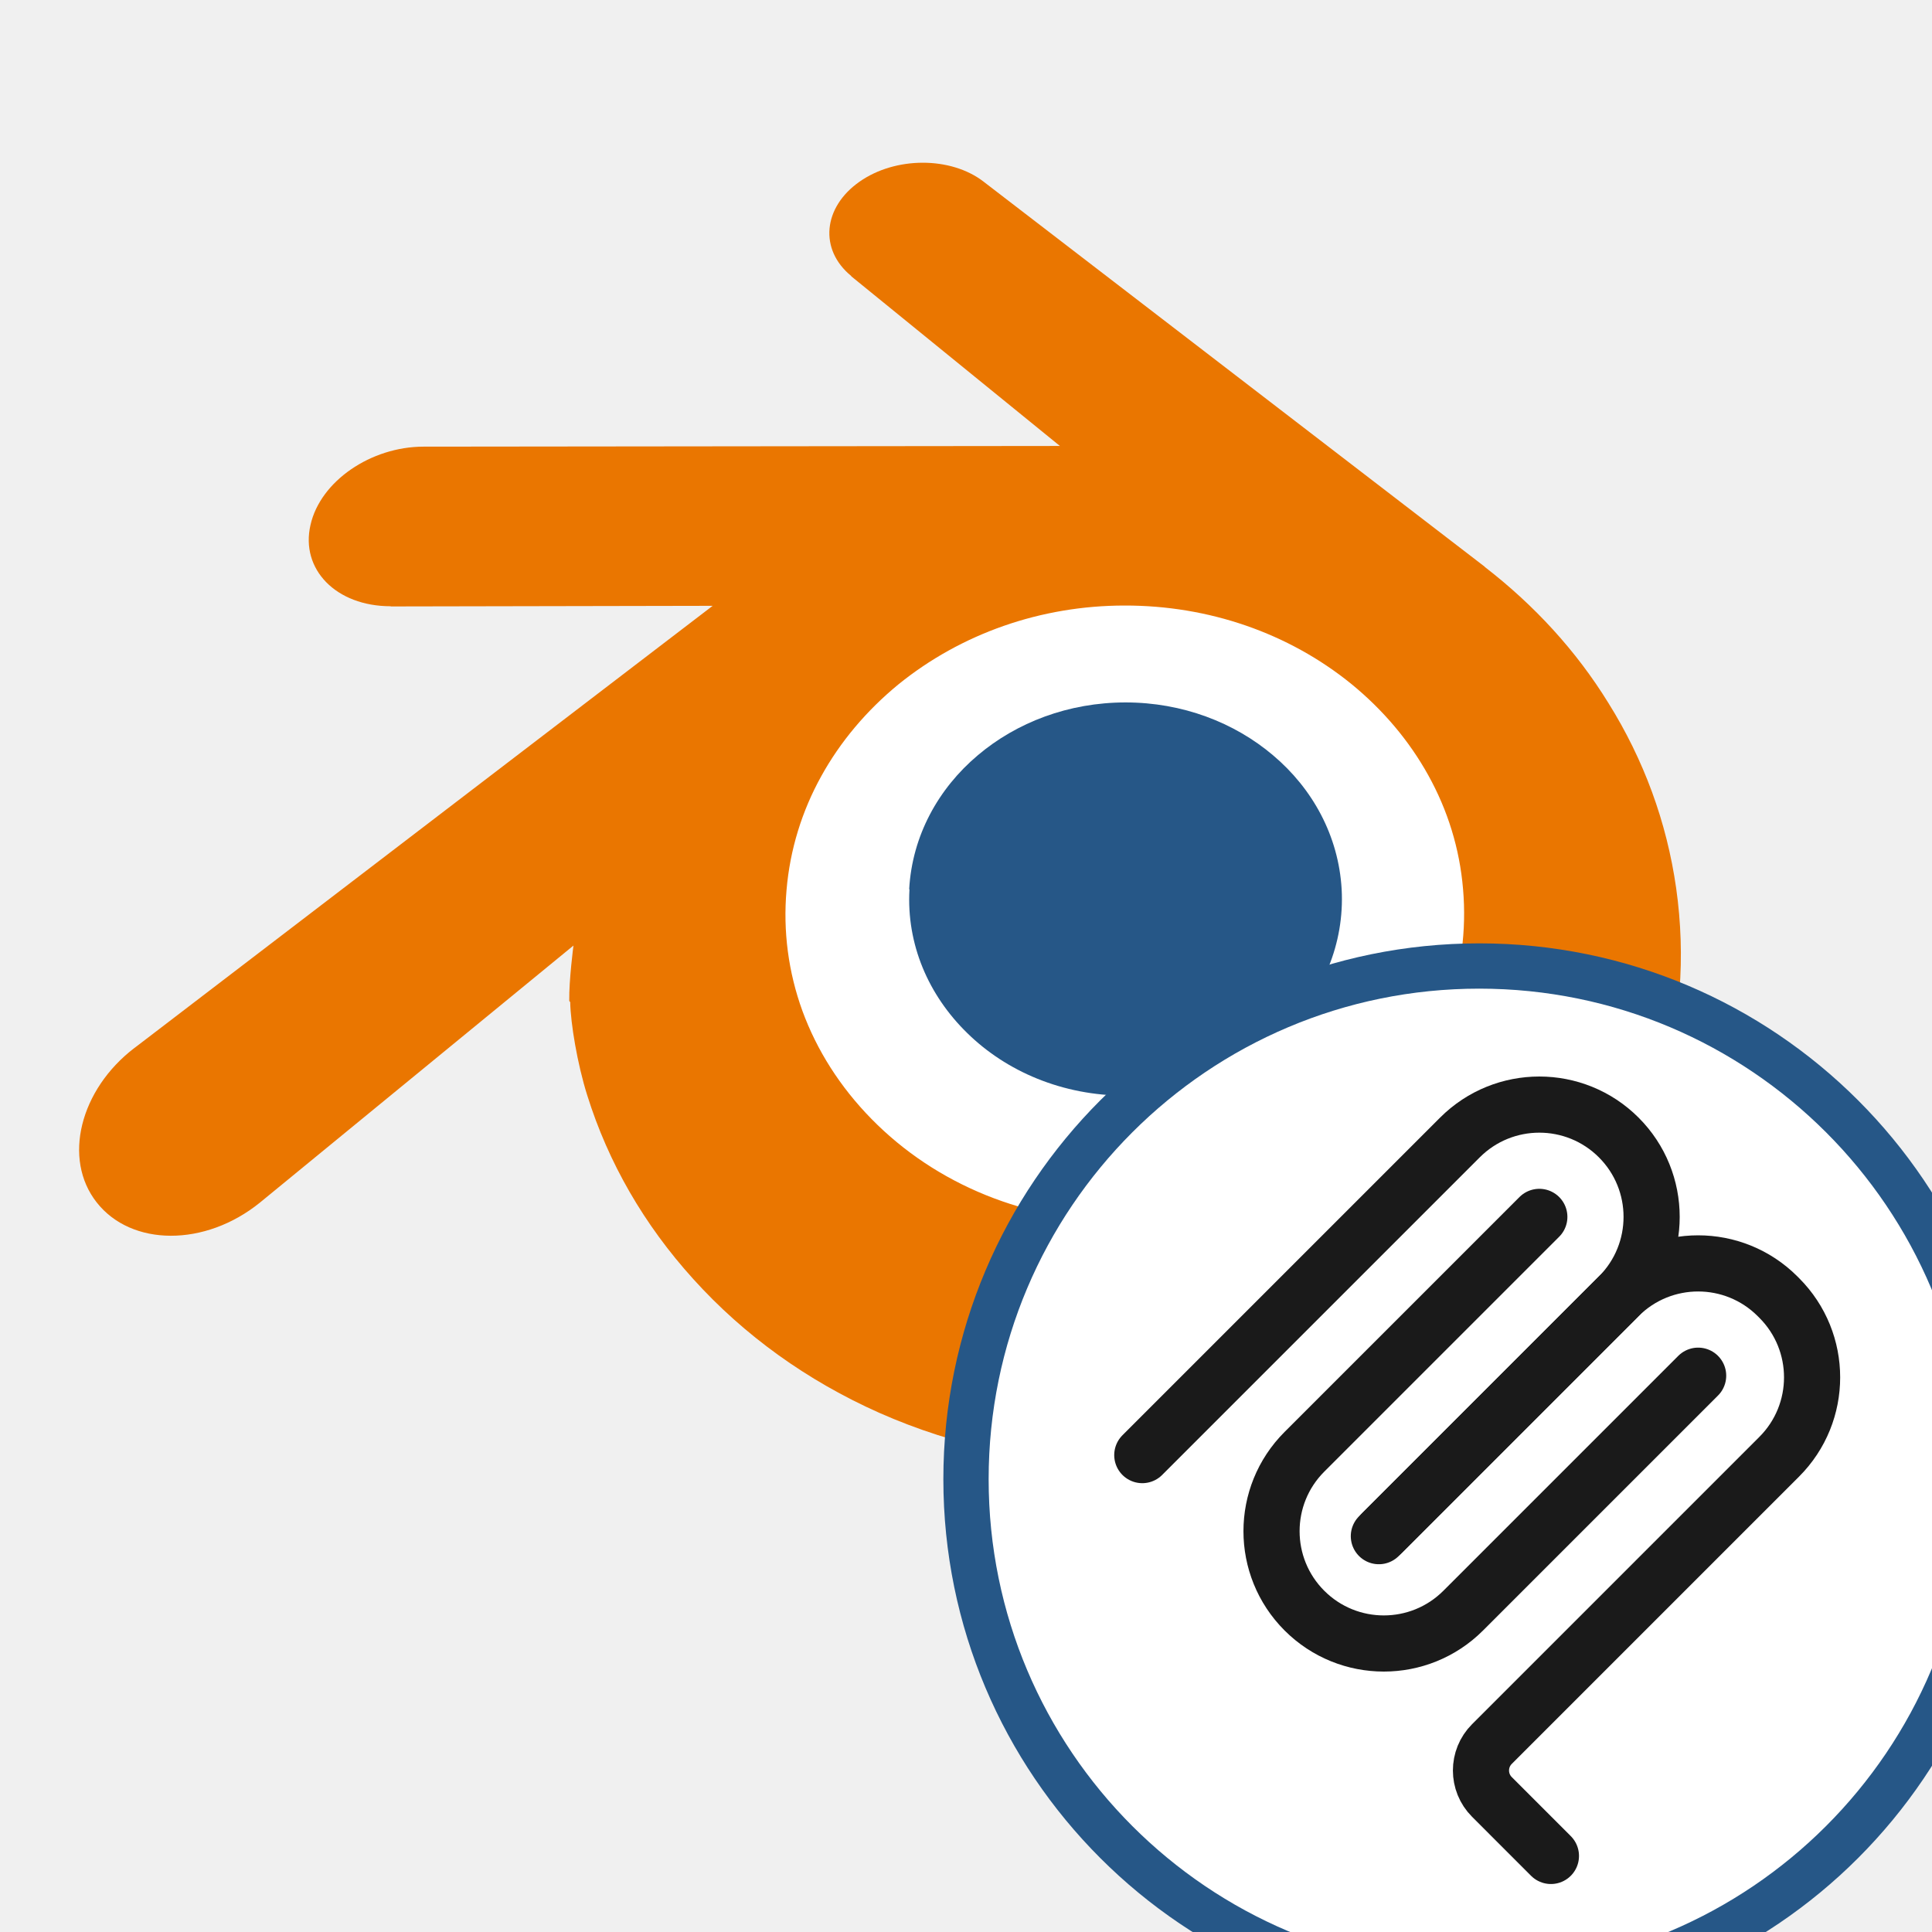
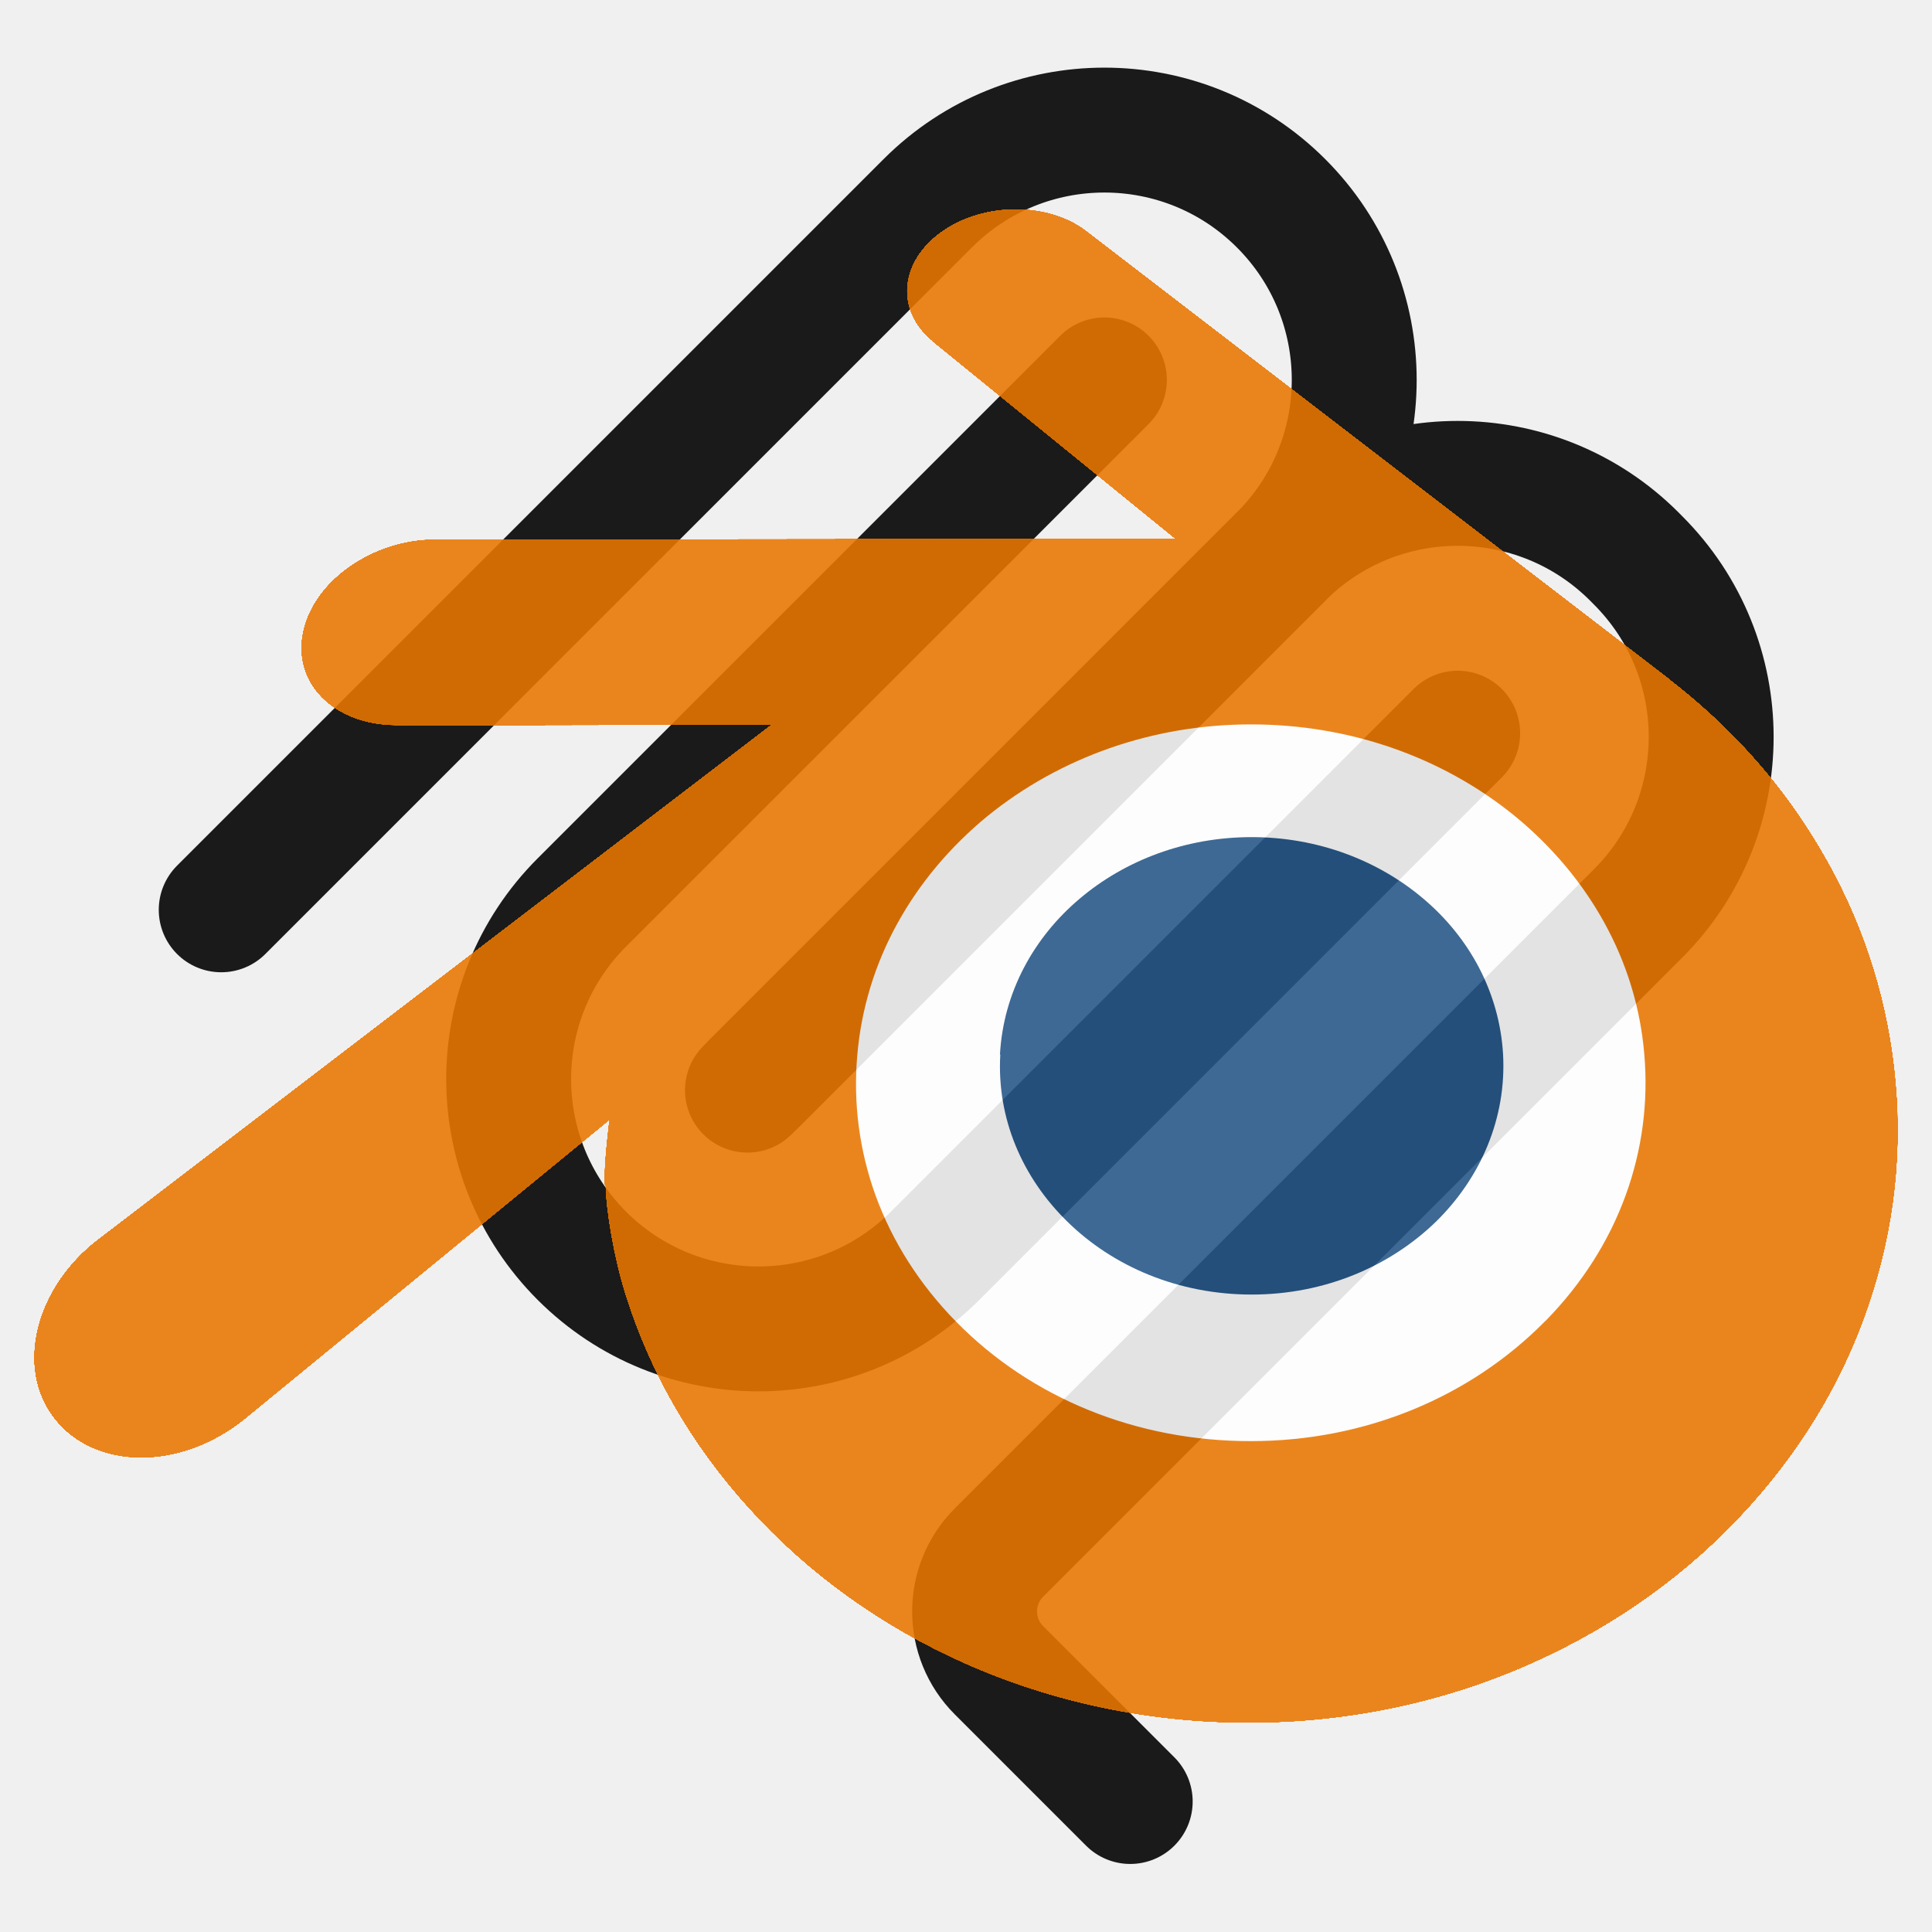
- <svg xmlns="http://www.w3.org/2000/svg" width="128" height="128" viewBox="0 0 128 128">
-   <g transform="translate(4,10) scale(0.6)">
-     <g transform="matrix(.281 0 0 .281 -41.8 -43.7)">
-       <g transform="matrix(21.6 0 0 21.6 -4857 7665)">
-         <path d="m243-334c0.106-1.89 1.03-3.56 2.43-4.74 1.37-1.16 3.21-1.87 5.23-1.87 2.01 0 3.85 0.709 5.22 1.87 1.4 1.18 2.32 2.85 2.43 4.74 0.106 1.94-0.675 3.75-2.04 5.09-1.4 1.36-3.38 2.22-5.61 2.22s-4.22-0.854-5.61-2.22c-1.37-1.34-2.15-3.14-2.04-5.08z" style="fill-rule:nonzero;fill:#fff" />
+ <svg xmlns="http://www.w3.org/2000/svg" width="128" height="128" viewBox="0 0 128 128" version="1.1" id="svg7">
+   <defs id="defs7">
+     <filter style="color-interpolation-filters:sRGB;" id="filter7" x="0" y="0" width="1" height="1">
+       <feColorMatrix values="1 0 0 0 0 0 1 0 0 0 0 0 1 0 0 0 0 0 5 -1 " result="colormatrix" id="feColorMatrix7" />
+       <feComposite in2="colormatrix" operator="arithmetic" k2="0.878" result="composite" id="feComposite7" />
+     </filter>
+   </defs>
+   <g id="g7" transform="matrix(2.224521,0,0,2.224521,-153.6962,-154.175)">
+     <path d="M 75.68,96.404 96.723,75.361 c 2.906,-2.906 7.616,-2.906 10.522,0 v 0 c 2.906,2.905 2.906,7.616 0,10.522 L 91.353,101.775" stroke="#1a1a1a" stroke-width="3.72" stroke-linecap="round" fill="none" id="path5" />
+     <path d="M 91.572,101.556 107.245,85.883 c 2.906,-2.906 7.616,-2.906 10.522,0 l 0.109,0.11 c 2.906,2.906 2.906,7.616 0,10.522 L 98.845,115.546 c -0.969,0.968 -0.969,2.539 0,3.507 l 3.908,3.908" stroke="#1a1a1a" stroke-width="3.72" stroke-linecap="round" fill="none" id="path6" />
+     <path d="M 101.984,80.622 86.421,96.185 c -2.906,2.906 -2.906,7.616 0,10.522 v 0 c 2.906,2.905 7.616,2.905 10.522,0 L 112.506,91.143" stroke="#1a1a1a" stroke-width="3.72" stroke-linecap="round" fill="none" id="path7" />
+   </g>
+   <g transform="matrix(0.6980132,0,0,0.6980132,0.8274458,12.95495)" id="g5" style="filter:url(#filter7)">
+     <g transform="matrix(0.281,0,0,0.281,-41.8,-43.7)" id="g4">
+       <g transform="matrix(21.6,0,0,21.6,-4857,7665)" id="g1">
+         <path d="m 243,-334 c 0.106,-1.89 1.03,-3.56 2.43,-4.74 1.37,-1.16 3.21,-1.87 5.23,-1.87 2.01,0 3.85,0.709 5.22,1.87 1.4,1.18 2.32,2.85 2.43,4.74 0.106,1.94 -0.675,3.75 -2.04,5.09 -1.4,1.36 -3.38,2.22 -5.61,2.22 -2.23,0 -4.22,-0.854 -5.61,-2.22 -1.37,-1.34 -2.15,-3.14 -2.04,-5.08 z" style="fill:#ffffff;fill-rule:nonzero" id="path1" />
      </g>
-       <g transform="matrix(11.1 0 0 11.1 -2215 4153)">
-         <path d="m243-334c0.106-1.89 1.03-3.56 2.43-4.74 1.37-1.16 3.21-1.87 5.23-1.87 2.01 0 3.85 0.709 5.22 1.87 1.4 1.18 2.32 2.85 2.43 4.74 0.106 1.94-0.675 3.75-2.04 5.09-1.4 1.36-3.38 2.22-5.61 2.22s-4.22-0.854-5.61-2.22c-1.37-1.34-2.15-3.14-2.04-5.08z" style="fill-rule:nonzero;fill:#265787" />
-         <path d="m231-330c0.013 0.74 0.249 2.18 0.603 3.3 0.744 2.38 2.01 4.58 3.76 6.51 1.8 1.99 4.02 3.59 6.58 4.73 2.69 1.19 5.61 1.8 8.64 1.8 3.03-4e-3 5.95-0.624 8.64-1.83 2.56-1.15 4.78-2.75 6.58-4.75 1.76-1.95 3.02-4.15 3.76-6.53 0.375-1.2 0.612-2.42 0.707-3.64 0.093-1.2 0.054-2.41-0.117-3.62-0.334-2.35-1.15-4.56-2.4-6.56-1.14-1.85-2.62-3.46-4.38-4.82l4e-3 -3e-3 -17.7-13.6c-0.016-0.012-0.029-0.025-0.046-0.036-1.16-0.892-3.12-0.889-4.39 5e-3 -1.29 0.904-1.44 2.4-0.29 3.34l-5e-3 5e-3 7.39 6.01-22.5 0.024h-0.03c-1.86 2e-3 -3.65 1.22-4 2.77-0.364 1.57 0.9 2.88 2.84 2.88l-3e-3 7e-3 11.4-0.022-20.4 15.6c-0.026 0.019-0.054 0.039-0.078 0.058-1.92 1.47-2.54 3.92-1.33 5.46 1.23 1.57 3.84 1.58 5.78 9e-3l11.1-9.1s-0.162 1.23-0.149 1.96zm28.6 4.11c-2.29 2.33-5.5 3.66-8.96 3.66-3.47 6e-3 -6.68-1.3-8.97-3.63-1.12-1.14-1.94-2.44-2.45-3.83-0.497-1.37-0.69-2.82-0.562-4.28 0.121-1.43 0.547-2.8 1.23-4.03 0.668-1.21 1.59-2.31 2.72-3.24 2.23-1.81 5.06-2.8 8.02-2.8 2.97-4e-3 5.8 0.969 8.03 2.78 1.13 0.924 2.05 2.02 2.72 3.23 0.683 1.23 1.11 2.59 1.23 4.03 0.126 1.46-0.067 2.91-0.564 4.28-0.508 1.4-1.33 2.7-2.45 3.84z" style="fill-rule:nonzero;fill:#ea7600" />
+       <g transform="matrix(11.1,0,0,11.1,-2215,4153)" id="g3">
+         <path d="m 243,-334 c 0.106,-1.89 1.03,-3.56 2.43,-4.74 1.37,-1.16 3.21,-1.87 5.23,-1.87 2.01,0 3.85,0.709 5.22,1.87 1.4,1.18 2.32,2.85 2.43,4.74 0.106,1.94 -0.675,3.75 -2.04,5.09 -1.4,1.36 -3.38,2.22 -5.61,2.22 -2.23,0 -4.22,-0.854 -5.61,-2.22 -1.37,-1.34 -2.15,-3.14 -2.04,-5.08 z" style="fill:#265787;fill-rule:nonzero" id="path2" />
+         <path d="m 231,-330 c 0.013,0.74 0.249,2.18 0.603,3.3 0.744,2.38 2.01,4.58 3.76,6.51 1.8,1.99 4.02,3.59 6.58,4.73 2.69,1.19 5.61,1.8 8.64,1.8 3.03,-0.004 5.95,-0.624 8.64,-1.83 2.56,-1.15 4.78,-2.75 6.58,-4.75 1.76,-1.95 3.02,-4.15 3.76,-6.53 0.375,-1.2 0.612,-2.42 0.707,-3.64 0.093,-1.2 0.054,-2.41 -0.117,-3.62 -0.334,-2.35 -1.15,-4.56 -2.4,-6.56 -1.14,-1.85 -2.62,-3.46 -4.38,-4.82 l 0.004,-0.003 -17.7,-13.6 c -0.016,-0.012 -0.029,-0.025 -0.046,-0.036 -1.16,-0.892 -3.12,-0.889 -4.39,0.005 -1.29,0.904 -1.44,2.4 -0.29,3.34 l -0.005,0.005 7.39,6.01 -22.5,0.024 h -0.03 c -1.86,0.002 -3.65,1.22 -4,2.77 -0.364,1.57 0.9,2.88 2.84,2.88 l -0.003,0.007 11.4,-0.022 -20.4,15.6 c -0.026,0.019 -0.054,0.039 -0.078,0.058 -1.92,1.47 -2.54,3.92 -1.33,5.46 1.23,1.57 3.84,1.58 5.78,0.009 l 11.1,-9.1 c 0,0 -0.162,1.23 -0.149,1.96 z m 28.6,4.11 c -2.29,2.33 -5.5,3.66 -8.96,3.66 -3.47,0.006 -6.68,-1.3 -8.97,-3.63 -1.12,-1.14 -1.94,-2.44 -2.45,-3.83 -0.497,-1.37 -0.69,-2.82 -0.562,-4.28 0.121,-1.43 0.547,-2.8 1.23,-4.03 0.668,-1.21 1.59,-2.31 2.72,-3.24 2.23,-1.81 5.06,-2.8 8.02,-2.8 2.97,-0.004 5.8,0.969 8.03,2.78 1.13,0.924 2.05,2.02 2.72,3.23 0.683,1.23 1.11,2.59 1.23,4.03 0.126,1.46 -0.067,2.91 -0.564,4.28 -0.508,1.4 -1.33,2.7 -2.45,3.84 z" style="fill:#ea7600;fill-rule:nonzero" id="path3" />
      </g>
    </g>
  </g>
-   <circle cx="98" cy="98" r="34" fill="#ffffff" stroke="#265787" stroke-width="3" />
-   <g transform="translate(70.1,70.1) scale(0.31)">
-     <path d="M18 84.853L85.882 16.971C95.255 7.598 110.451 7.598 119.823 16.971V16.971C129.196 26.343 129.196 41.539 119.823 50.912L68.558 102.177" stroke="#1a1a1a" stroke-width="12" stroke-linecap="round" fill="none" />
-     <path d="M69.265 101.47L119.823 50.912C129.196 41.539 144.392 41.539 153.765 50.912L154.118 51.265C163.491 60.638 163.491 75.834 154.118 85.206L92.725 146.6C89.601 149.724 89.601 154.789 92.725 157.913L105.331 170.52" stroke="#1a1a1a" stroke-width="12" stroke-linecap="round" fill="none" />
-     <path d="M102.853 33.941L52.648 84.146C43.276 93.518 43.276 108.714 52.648 118.087V118.087C62.021 127.459 77.217 127.459 86.589 118.087L136.794 67.882" stroke="#1a1a1a" stroke-width="12" stroke-linecap="round" fill="none" />
-   </g>
</svg>
